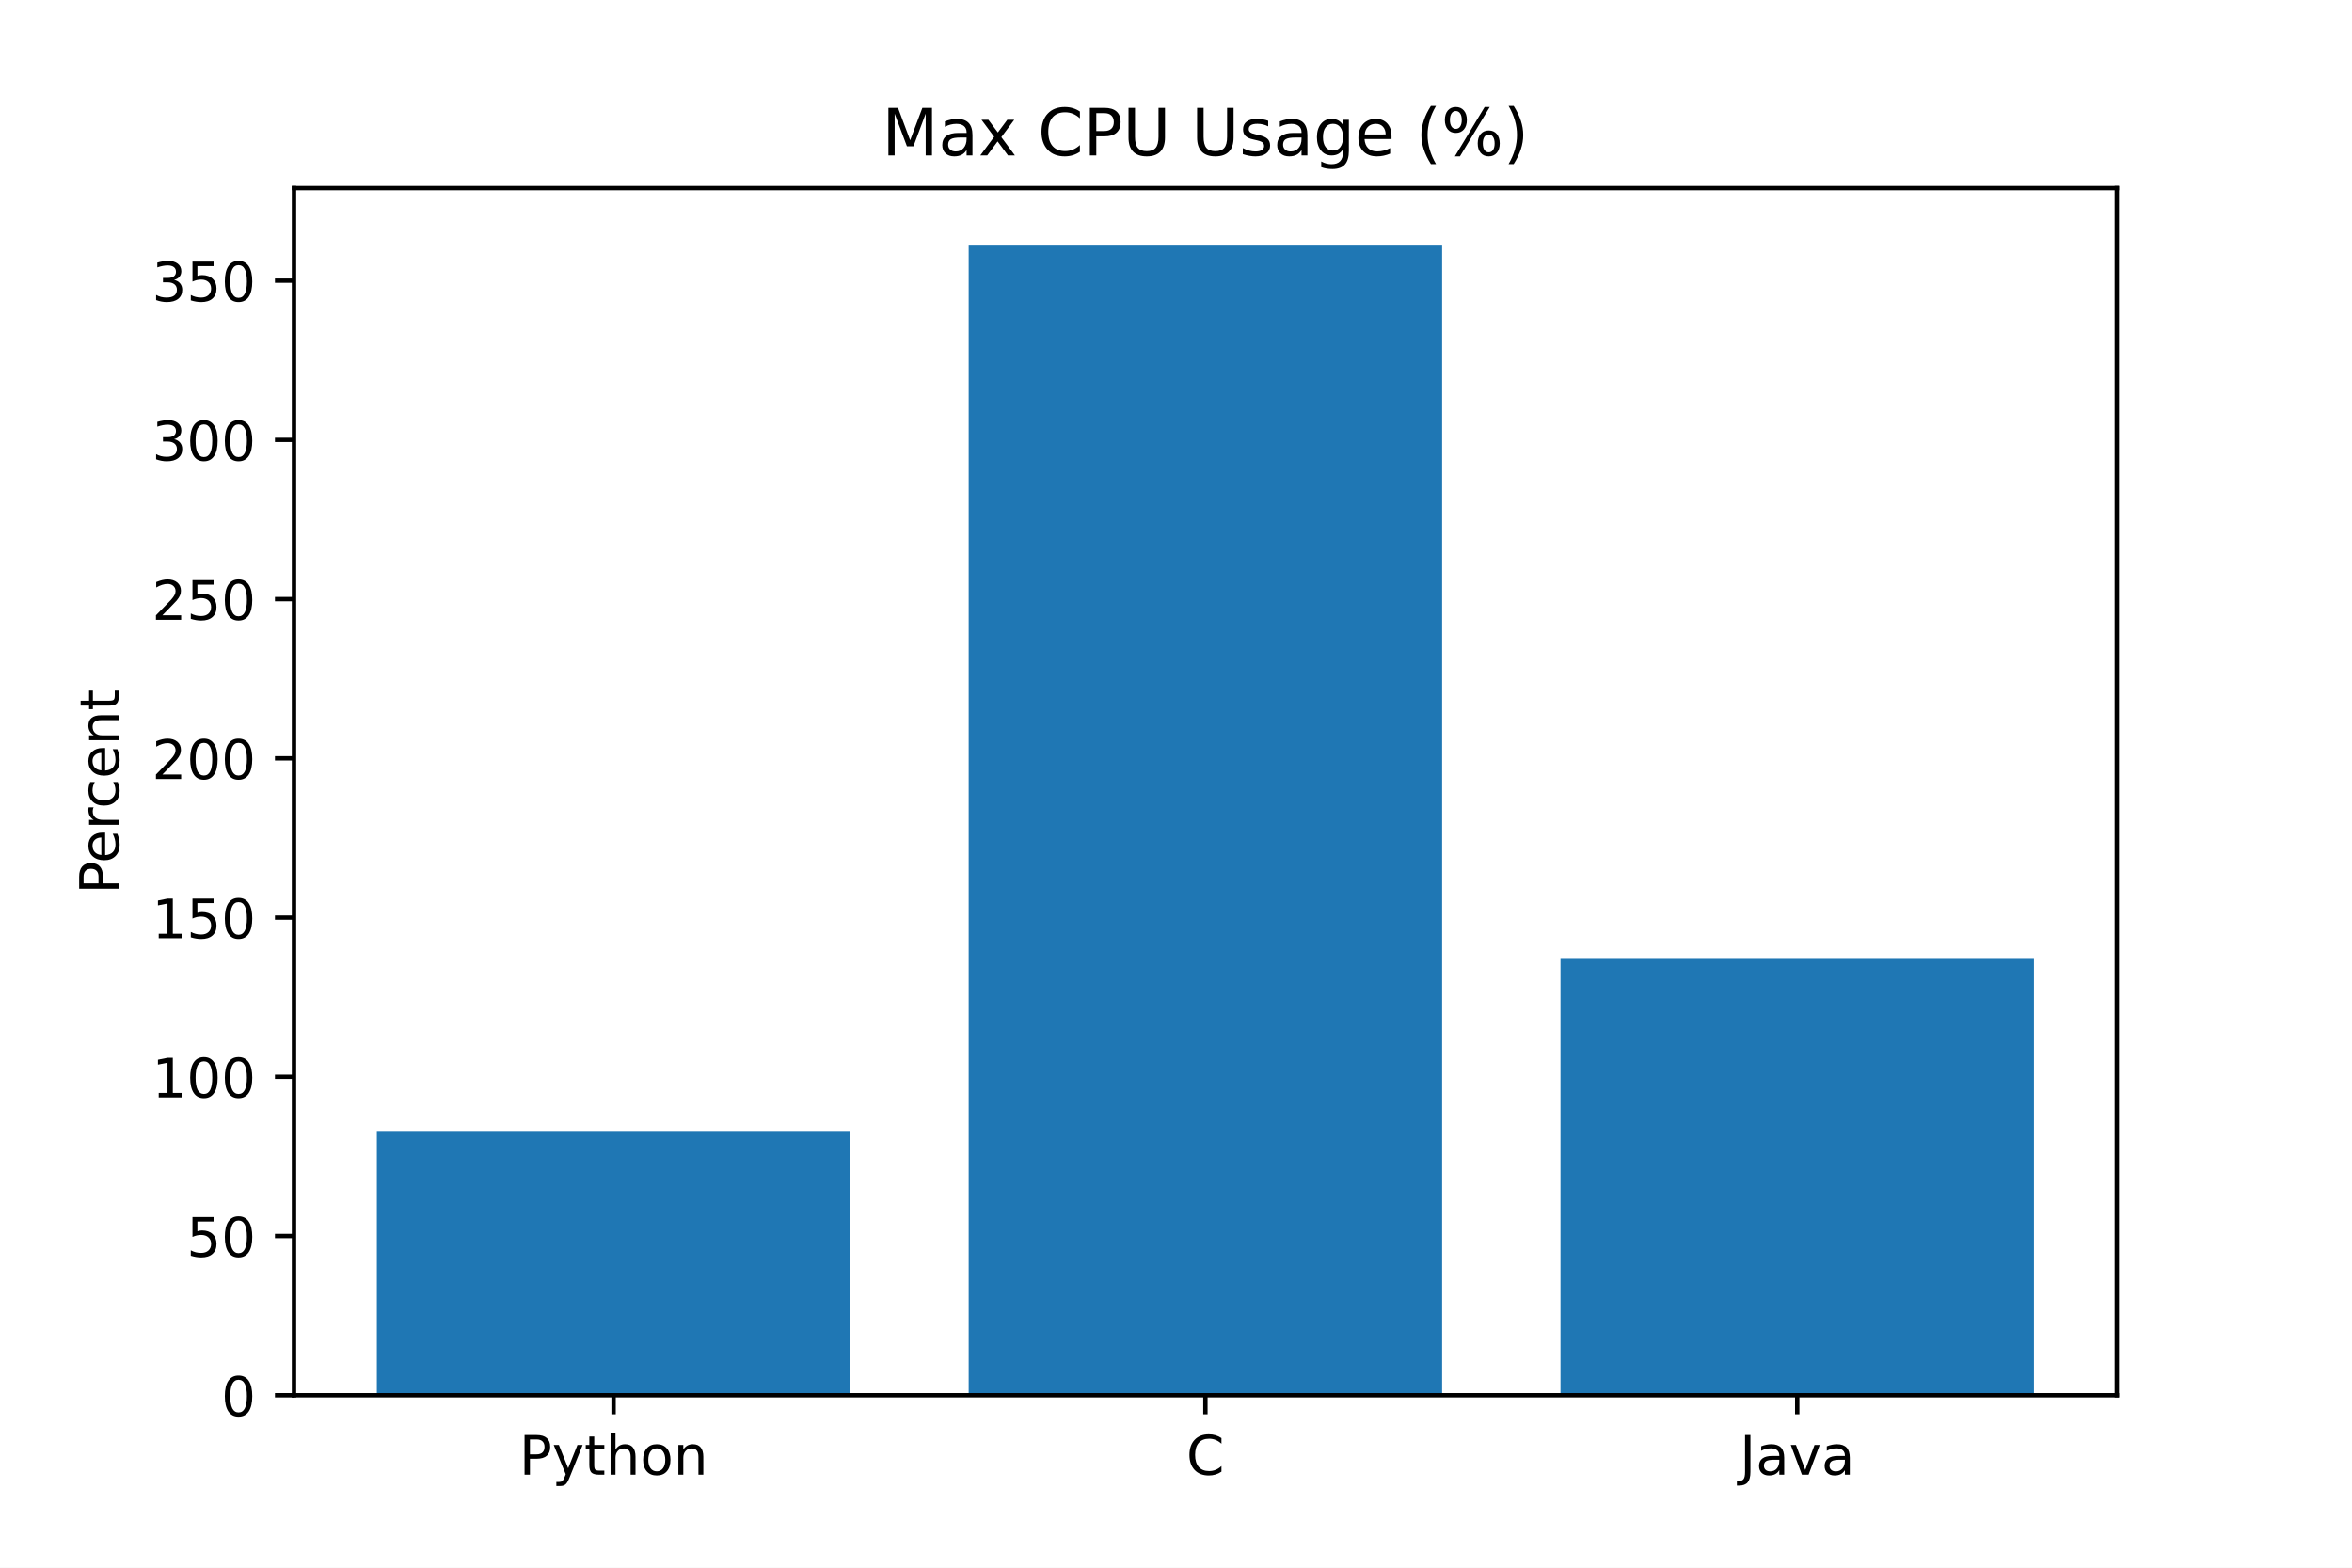
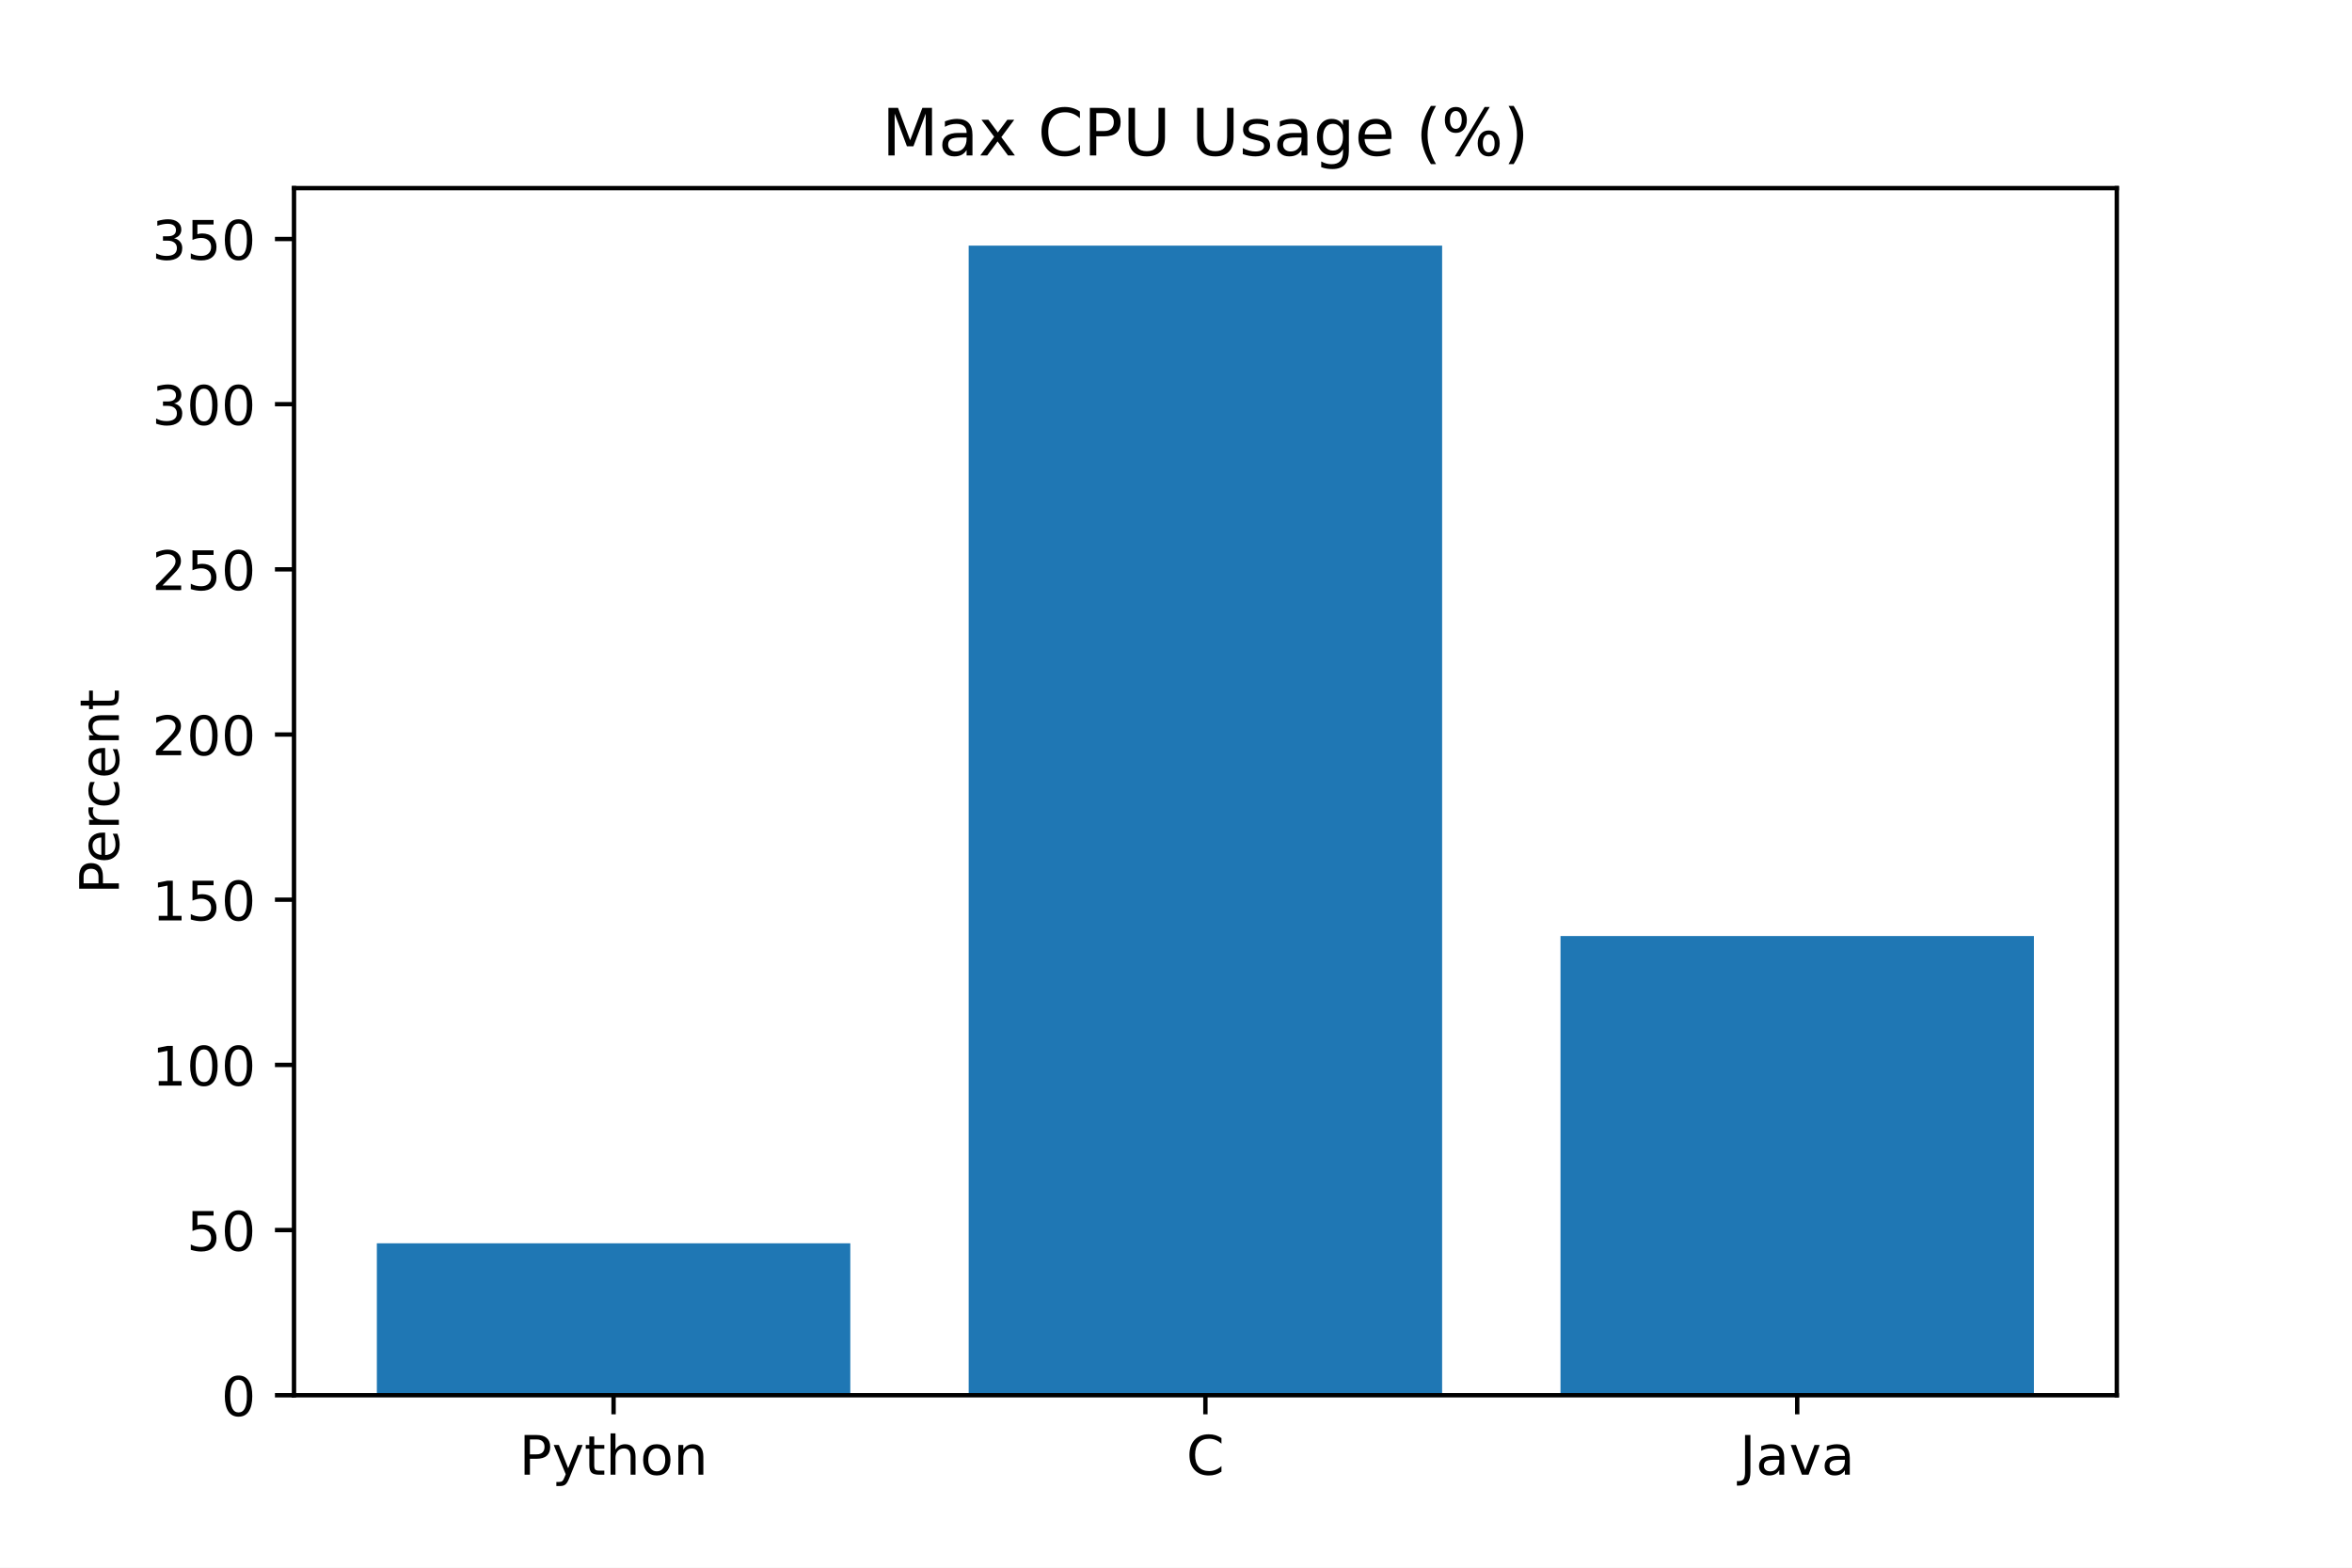
<svg xmlns="http://www.w3.org/2000/svg" xmlns:xlink="http://www.w3.org/1999/xlink" width="432pt" height="288pt" viewBox="0 0 432 288" version="1.1">
  <defs>
    <style type="text/css">*{stroke-linejoin: round; stroke-linecap: butt}</style>
  </defs>
  <g id="figure_1">
    <g id="patch_1">
      <path d="M 0 288  L 432 288  L 432 0  L 0 0  z " style="fill: #ffffff" />
    </g>
    <g id="axes_1">
      <g id="patch_2">
        <path d="M 54 256.32  L 388.8 256.32  L 388.8 34.56  L 54 34.56  z " style="fill: #ffffff" />
      </g>
      <g id="patch_3">
-         <path d="M 69.218 256.32  L 156.179 256.32  L 156.179 207.762  L 69.218 207.762  z " clip-path="url(#pfbd71c1509)" style="fill: #1f77b4" />
+         <path d="M 69.218 256.32  L 156.179 256.32  L 156.179 228.403  L 69.218 228.403  z " clip-path="url(#pf88a0927f3)" style="fill: #1f77b4" />
      </g>
      <g id="patch_4">
-         <path d="M 177.919 256.32  L 264.881 256.32  L 264.881 45.12  L 177.919 45.12  z " clip-path="url(#pfbd71c1509)" style="fill: #1f77b4" />
+         <path d="M 177.919 256.32  L 264.881 256.32  L 264.881 45.12  L 177.919 45.12  z " clip-path="url(#pf88a0927f3)" style="fill: #1f77b4" />
      </g>
      <g id="patch_5">
-         <path d="M 286.621 256.32  L 373.582 256.32  L 373.582 176.169  L 286.621 176.169  z " clip-path="url(#pfbd71c1509)" style="fill: #1f77b4" />
+         <path d="M 286.621 256.32  L 373.582 256.32  L 373.582 171.961  L 286.621 171.961  z " clip-path="url(#pf88a0927f3)" style="fill: #1f77b4" />
      </g>
      <g id="matplotlib.axis_1">
        <g id="xtick_1">
          <g id="line2d_1">
            <defs>
-               <path id="m509974b17c" d="M 0 0  L 0 3.5  " style="stroke: #000000; stroke-width: 0.8" />
+               <path id="mb834864e43" d="M 0 0  L 0 3.5  " style="stroke: #000000; stroke-width: 0.8" />
            </defs>
            <g>
-               <use xlink:href="#m509974b17c" x="112.699" y="256.32" style="stroke: #000000; stroke-width: 0.8" />
+               <use xlink:href="#mb834864e43" x="112.699" y="256.32" style="stroke: #000000; stroke-width: 0.8" />
            </g>
          </g>
          <g id="text_1">
            <g transform="translate(95.36745 270.9184) scale(0.1 -0.1)">
              <defs>
                <path id="DejaVuSans-50" d="M 1259 4147  L 1259 2394  L 2053 2394  Q 2494 2394 2734 2622  Q 2975 2850 2975 3272  Q 2975 3691 2734 3919  Q 2494 4147 2053 4147  L 1259 4147  z M 628 4666  L 2053 4666  Q 2838 4666 3239 4311  Q 3641 3956 3641 3272  Q 3641 2581 3239 2228  Q 2838 1875 2053 1875  L 1259 1875  L 1259 0  L 628 0  L 628 4666  z " transform="scale(0.015625)" />
                <path id="DejaVuSans-79" d="M 2059 -325  Q 1816 -950 1584 -1140  Q 1353 -1331 966 -1331  L 506 -1331  L 506 -850  L 844 -850  Q 1081 -850 1212 -737  Q 1344 -625 1503 -206  L 1606 56  L 191 3500  L 800 3500  L 1894 763  L 2988 3500  L 3597 3500  L 2059 -325  z " transform="scale(0.015625)" />
                <path id="DejaVuSans-74" d="M 1172 4494  L 1172 3500  L 2356 3500  L 2356 3053  L 1172 3053  L 1172 1153  Q 1172 725 1289 603  Q 1406 481 1766 481  L 2356 481  L 2356 0  L 1766 0  Q 1100 0 847 248  Q 594 497 594 1153  L 594 3053  L 172 3053  L 172 3500  L 594 3500  L 594 4494  L 1172 4494  z " transform="scale(0.015625)" />
                <path id="DejaVuSans-68" d="M 3513 2113  L 3513 0  L 2938 0  L 2938 2094  Q 2938 2591 2744 2837  Q 2550 3084 2163 3084  Q 1697 3084 1428 2787  Q 1159 2491 1159 1978  L 1159 0  L 581 0  L 581 4863  L 1159 4863  L 1159 2956  Q 1366 3272 1645 3428  Q 1925 3584 2291 3584  Q 2894 3584 3203 3211  Q 3513 2838 3513 2113  z " transform="scale(0.015625)" />
                <path id="DejaVuSans-6f" d="M 1959 3097  Q 1497 3097 1228 2736  Q 959 2375 959 1747  Q 959 1119 1226 758  Q 1494 397 1959 397  Q 2419 397 2687 759  Q 2956 1122 2956 1747  Q 2956 2369 2687 2733  Q 2419 3097 1959 3097  z M 1959 3584  Q 2709 3584 3137 3096  Q 3566 2609 3566 1747  Q 3566 888 3137 398  Q 2709 -91 1959 -91  Q 1206 -91 779 398  Q 353 888 353 1747  Q 353 2609 779 3096  Q 1206 3584 1959 3584  z " transform="scale(0.015625)" />
                <path id="DejaVuSans-6e" d="M 3513 2113  L 3513 0  L 2938 0  L 2938 2094  Q 2938 2591 2744 2837  Q 2550 3084 2163 3084  Q 1697 3084 1428 2787  Q 1159 2491 1159 1978  L 1159 0  L 581 0  L 581 3500  L 1159 3500  L 1159 2956  Q 1366 3272 1645 3428  Q 1925 3584 2291 3584  Q 2894 3584 3203 3211  Q 3513 2838 3513 2113  z " transform="scale(0.015625)" />
              </defs>
              <use xlink:href="#DejaVuSans-50" />
              <use xlink:href="#DejaVuSans-79" transform="translate(60.30273 0)" />
              <use xlink:href="#DejaVuSans-74" transform="translate(119.4824 0)" />
              <use xlink:href="#DejaVuSans-68" transform="translate(158.6914 0)" />
              <use xlink:href="#DejaVuSans-6f" transform="translate(222.0703 0)" />
              <use xlink:href="#DejaVuSans-6e" transform="translate(283.252 0)" />
            </g>
          </g>
        </g>
        <g id="xtick_2">
          <g id="line2d_2">
            <g>
-               <use xlink:href="#m509974b17c" x="221.4" y="256.32" style="stroke: #000000; stroke-width: 0.8" />
+               <use xlink:href="#mb834864e43" x="221.4" y="256.32" style="stroke: #000000; stroke-width: 0.8" />
            </g>
          </g>
          <g id="text_2">
            <g transform="translate(217.9086 270.9184) scale(0.1 -0.1)">
              <defs>
                <path id="DejaVuSans-43" d="M 4122 4306  L 4122 3641  Q 3803 3938 3442 4084  Q 3081 4231 2675 4231  Q 1875 4231 1450 3742  Q 1025 3253 1025 2328  Q 1025 1406 1450 917  Q 1875 428 2675 428  Q 3081 428 3442 575  Q 3803 722 4122 1019  L 4122 359  Q 3791 134 3420 21  Q 3050 -91 2638 -91  Q 1578 -91 968 557  Q 359 1206 359 2328  Q 359 3453 968 4101  Q 1578 4750 2638 4750  Q 3056 4750 3426 4639  Q 3797 4528 4122 4306  z " transform="scale(0.015625)" />
              </defs>
              <use xlink:href="#DejaVuSans-43" />
            </g>
          </g>
        </g>
        <g id="xtick_3">
          <g id="line2d_3">
            <g>
-               <use xlink:href="#m509974b17c" x="330.101" y="256.32" style="stroke: #000000; stroke-width: 0.8" />
+               <use xlink:href="#mb834864e43" x="330.101" y="256.32" style="stroke: #000000; stroke-width: 0.8" />
            </g>
          </g>
          <g id="text_3">
            <g transform="translate(319.5388 270.9184) scale(0.1 -0.1)">
              <defs>
                <path id="DejaVuSans-4a" d="M 628 4666  L 1259 4666  L 1259 325  Q 1259 -519 939 -900  Q 619 -1281 -91 -1281  L -331 -1281  L -331 -750  L -134 -750  Q 284 -750 456 -515  Q 628 -281 628 325  L 628 4666  z " transform="scale(0.015625)" />
                <path id="DejaVuSans-61" d="M 2194 1759  Q 1497 1759 1228 1600  Q 959 1441 959 1056  Q 959 750 1161 570  Q 1363 391 1709 391  Q 2188 391 2477 730  Q 2766 1069 2766 1631  L 2766 1759  L 2194 1759  z M 3341 1997  L 3341 0  L 2766 0  L 2766 531  Q 2569 213 2275 61  Q 1981 -91 1556 -91  Q 1019 -91 701 211  Q 384 513 384 1019  Q 384 1609 779 1909  Q 1175 2209 1959 2209  L 2766 2209  L 2766 2266  Q 2766 2663 2505 2880  Q 2244 3097 1772 3097  Q 1472 3097 1187 3025  Q 903 2953 641 2809  L 641 3341  Q 956 3463 1253 3523  Q 1550 3584 1831 3584  Q 2591 3584 2966 3190  Q 3341 2797 3341 1997  z " transform="scale(0.015625)" />
                <path id="DejaVuSans-76" d="M 191 3500  L 800 3500  L 1894 563  L 2988 3500  L 3597 3500  L 2284 0  L 1503 0  L 191 3500  z " transform="scale(0.015625)" />
              </defs>
              <use xlink:href="#DejaVuSans-4a" />
              <use xlink:href="#DejaVuSans-61" transform="translate(29.49219 0)" />
              <use xlink:href="#DejaVuSans-76" transform="translate(90.77148 0)" />
              <use xlink:href="#DejaVuSans-61" transform="translate(149.9512 0)" />
            </g>
          </g>
        </g>
      </g>
      <g id="matplotlib.axis_2">
        <g id="ytick_1">
          <g id="line2d_4">
            <defs>
-               <path id="me996315073" d="M 0 0  L -3.5 0  " style="stroke: #000000; stroke-width: 0.8" />
+               <path id="md4d1620477" d="M 0 0  L -3.5 0  " style="stroke: #000000; stroke-width: 0.8" />
            </defs>
            <g>
-               <use xlink:href="#me996315073" x="54" y="256.32" style="stroke: #000000; stroke-width: 0.8" />
+               <use xlink:href="#md4d1620477" x="54" y="256.32" style="stroke: #000000; stroke-width: 0.8" />
            </g>
          </g>
          <g id="text_4">
            <g transform="translate(40.6375 260.1192) scale(0.1 -0.1)">
              <defs>
                <path id="DejaVuSans-30" d="M 2034 4250  Q 1547 4250 1301 3770  Q 1056 3291 1056 2328  Q 1056 1369 1301 889  Q 1547 409 2034 409  Q 2525 409 2770 889  Q 3016 1369 3016 2328  Q 3016 3291 2770 3770  Q 2525 4250 2034 4250  z M 2034 4750  Q 2819 4750 3233 4129  Q 3647 3509 3647 2328  Q 3647 1150 3233 529  Q 2819 -91 2034 -91  Q 1250 -91 836 529  Q 422 1150 422 2328  Q 422 3509 836 4129  Q 1250 4750 2034 4750  z " transform="scale(0.015625)" />
              </defs>
              <use xlink:href="#DejaVuSans-30" />
            </g>
          </g>
        </g>
        <g id="ytick_2">
          <g id="line2d_5">
            <g>
-               <use xlink:href="#me996315073" x="54" y="227.068" style="stroke: #000000; stroke-width: 0.8" />
+               <use xlink:href="#md4d1620477" x="54" y="225.975" style="stroke: #000000; stroke-width: 0.8" />
            </g>
          </g>
          <g id="text_5">
-             <g transform="translate(34.275 230.8671) scale(0.1 -0.1)">
+             <g transform="translate(34.275 229.7744) scale(0.1 -0.1)">
              <defs>
                <path id="DejaVuSans-35" d="M 691 4666  L 3169 4666  L 3169 4134  L 1269 4134  L 1269 2991  Q 1406 3038 1543 3061  Q 1681 3084 1819 3084  Q 2600 3084 3056 2656  Q 3513 2228 3513 1497  Q 3513 744 3044 326  Q 2575 -91 1722 -91  Q 1428 -91 1123 -41  Q 819 9 494 109  L 494 744  Q 775 591 1075 516  Q 1375 441 1709 441  Q 2250 441 2565 725  Q 2881 1009 2881 1497  Q 2881 1984 2565 2268  Q 2250 2553 1709 2553  Q 1456 2553 1204 2497  Q 953 2441 691 2322  L 691 4666  z " transform="scale(0.015625)" />
              </defs>
              <use xlink:href="#DejaVuSans-35" />
              <use xlink:href="#DejaVuSans-30" transform="translate(63.62305 0)" />
            </g>
          </g>
        </g>
        <g id="ytick_3">
          <g id="line2d_6">
            <g>
-               <use xlink:href="#me996315073" x="54" y="197.816" style="stroke: #000000; stroke-width: 0.8" />
+               <use xlink:href="#md4d1620477" x="54" y="195.63" style="stroke: #000000; stroke-width: 0.8" />
            </g>
          </g>
          <g id="text_6">
-             <g transform="translate(27.9125 201.6151) scale(0.1 -0.1)">
+             <g transform="translate(27.9125 199.4296) scale(0.1 -0.1)">
              <defs>
                <path id="DejaVuSans-31" d="M 794 531  L 1825 531  L 1825 4091  L 703 3866  L 703 4441  L 1819 4666  L 2450 4666  L 2450 531  L 3481 531  L 3481 0  L 794 0  L 794 531  z " transform="scale(0.015625)" />
              </defs>
              <use xlink:href="#DejaVuSans-31" />
              <use xlink:href="#DejaVuSans-30" transform="translate(63.62305 0)" />
              <use xlink:href="#DejaVuSans-30" transform="translate(127.2461 0)" />
            </g>
          </g>
        </g>
        <g id="ytick_4">
          <g id="line2d_7">
            <g>
-               <use xlink:href="#me996315073" x="54" y="168.564" style="stroke: #000000; stroke-width: 0.8" />
+               <use xlink:href="#md4d1620477" x="54" y="165.286" style="stroke: #000000; stroke-width: 0.8" />
            </g>
          </g>
          <g id="text_7">
-             <g transform="translate(27.9125 172.363) scale(0.1 -0.1)">
+             <g transform="translate(27.9125 169.0847) scale(0.1 -0.1)">
              <use xlink:href="#DejaVuSans-31" />
              <use xlink:href="#DejaVuSans-35" transform="translate(63.62305 0)" />
              <use xlink:href="#DejaVuSans-30" transform="translate(127.2461 0)" />
            </g>
          </g>
        </g>
        <g id="ytick_5">
          <g id="line2d_8">
            <g>
-               <use xlink:href="#me996315073" x="54" y="139.312" style="stroke: #000000; stroke-width: 0.8" />
+               <use xlink:href="#md4d1620477" x="54" y="134.941" style="stroke: #000000; stroke-width: 0.8" />
            </g>
          </g>
          <g id="text_8">
-             <g transform="translate(27.9125 143.1109) scale(0.1 -0.1)">
+             <g transform="translate(27.9125 138.7399) scale(0.1 -0.1)">
              <defs>
                <path id="DejaVuSans-32" d="M 1228 531  L 3431 531  L 3431 0  L 469 0  L 469 531  Q 828 903 1448 1529  Q 2069 2156 2228 2338  Q 2531 2678 2651 2914  Q 2772 3150 2772 3378  Q 2772 3750 2511 3984  Q 2250 4219 1831 4219  Q 1534 4219 1204 4116  Q 875 4013 500 3803  L 500 4441  Q 881 4594 1212 4672  Q 1544 4750 1819 4750  Q 2544 4750 2975 4387  Q 3406 4025 3406 3419  Q 3406 3131 3298 2873  Q 3191 2616 2906 2266  Q 2828 2175 2409 1742  Q 1991 1309 1228 531  z " transform="scale(0.015625)" />
              </defs>
              <use xlink:href="#DejaVuSans-32" />
              <use xlink:href="#DejaVuSans-30" transform="translate(63.62305 0)" />
              <use xlink:href="#DejaVuSans-30" transform="translate(127.2461 0)" />
            </g>
          </g>
        </g>
        <g id="ytick_6">
          <g id="line2d_9">
            <g>
-               <use xlink:href="#me996315073" x="54" y="110.06" style="stroke: #000000; stroke-width: 0.8" />
+               <use xlink:href="#md4d1620477" x="54" y="104.596" style="stroke: #000000; stroke-width: 0.8" />
            </g>
          </g>
          <g id="text_9">
-             <g transform="translate(27.9125 113.8588) scale(0.1 -0.1)">
+             <g transform="translate(27.9125 108.3951) scale(0.1 -0.1)">
              <use xlink:href="#DejaVuSans-32" />
              <use xlink:href="#DejaVuSans-35" transform="translate(63.62305 0)" />
              <use xlink:href="#DejaVuSans-30" transform="translate(127.2461 0)" />
            </g>
          </g>
        </g>
        <g id="ytick_7">
          <g id="line2d_10">
            <g>
-               <use xlink:href="#me996315073" x="54" y="80.808" style="stroke: #000000; stroke-width: 0.8" />
+               <use xlink:href="#md4d1620477" x="54" y="74.251" style="stroke: #000000; stroke-width: 0.8" />
            </g>
          </g>
          <g id="text_10">
-             <g transform="translate(27.9125 84.60675) scale(0.1 -0.1)">
+             <g transform="translate(27.9125 78.05025) scale(0.1 -0.1)">
              <defs>
                <path id="DejaVuSans-33" d="M 2597 2516  Q 3050 2419 3304 2112  Q 3559 1806 3559 1356  Q 3559 666 3084 287  Q 2609 -91 1734 -91  Q 1441 -91 1130 -33  Q 819 25 488 141  L 488 750  Q 750 597 1062 519  Q 1375 441 1716 441  Q 2309 441 2620 675  Q 2931 909 2931 1356  Q 2931 1769 2642 2001  Q 2353 2234 1838 2234  L 1294 2234  L 1294 2753  L 1863 2753  Q 2328 2753 2575 2939  Q 2822 3125 2822 3475  Q 2822 3834 2567 4026  Q 2313 4219 1838 4219  Q 1578 4219 1281 4162  Q 984 4106 628 3988  L 628 4550  Q 988 4650 1302 4700  Q 1616 4750 1894 4750  Q 2613 4750 3031 4423  Q 3450 4097 3450 3541  Q 3450 3153 3228 2886  Q 3006 2619 2597 2516  z " transform="scale(0.015625)" />
              </defs>
              <use xlink:href="#DejaVuSans-33" />
              <use xlink:href="#DejaVuSans-30" transform="translate(63.62305 0)" />
              <use xlink:href="#DejaVuSans-30" transform="translate(127.2461 0)" />
            </g>
          </g>
        </g>
        <g id="ytick_8">
          <g id="line2d_11">
            <g>
-               <use xlink:href="#me996315073" x="54" y="51.555" style="stroke: #000000; stroke-width: 0.8" />
+               <use xlink:href="#md4d1620477" x="54" y="43.906" style="stroke: #000000; stroke-width: 0.8" />
            </g>
          </g>
          <g id="text_11">
-             <g transform="translate(27.9125 55.35468) scale(0.1 -0.1)">
+             <g transform="translate(27.9125 47.70543) scale(0.1 -0.1)">
              <use xlink:href="#DejaVuSans-33" />
              <use xlink:href="#DejaVuSans-35" transform="translate(63.62305 0)" />
              <use xlink:href="#DejaVuSans-30" transform="translate(127.2461 0)" />
            </g>
          </g>
        </g>
        <g id="text_12">
          <g transform="translate(21.83281 164.2478) rotate(-90) scale(0.1 -0.1)">
            <defs>
              <path id="DejaVuSans-65" d="M 3597 1894  L 3597 1613  L 953 1613  Q 991 1019 1311 708  Q 1631 397 2203 397  Q 2534 397 2845 478  Q 3156 559 3463 722  L 3463 178  Q 3153 47 2828 -22  Q 2503 -91 2169 -91  Q 1331 -91 842 396  Q 353 884 353 1716  Q 353 2575 817 3079  Q 1281 3584 2069 3584  Q 2775 3584 3186 3129  Q 3597 2675 3597 1894  z M 3022 2063  Q 3016 2534 2758 2815  Q 2500 3097 2075 3097  Q 1594 3097 1305 2825  Q 1016 2553 972 2059  L 3022 2063  z " transform="scale(0.015625)" />
              <path id="DejaVuSans-72" d="M 2631 2963  Q 2534 3019 2420 3045  Q 2306 3072 2169 3072  Q 1681 3072 1420 2755  Q 1159 2438 1159 1844  L 1159 0  L 581 0  L 581 3500  L 1159 3500  L 1159 2956  Q 1341 3275 1631 3429  Q 1922 3584 2338 3584  Q 2397 3584 2469 3576  Q 2541 3569 2628 3553  L 2631 2963  z " transform="scale(0.015625)" />
              <path id="DejaVuSans-63" d="M 3122 3366  L 3122 2828  Q 2878 2963 2633 3030  Q 2388 3097 2138 3097  Q 1578 3097 1268 2742  Q 959 2388 959 1747  Q 959 1106 1268 751  Q 1578 397 2138 397  Q 2388 397 2633 464  Q 2878 531 3122 666  L 3122 134  Q 2881 22 2623 -34  Q 2366 -91 2075 -91  Q 1284 -91 818 406  Q 353 903 353 1747  Q 353 2603 823 3093  Q 1294 3584 2113 3584  Q 2378 3584 2631 3529  Q 2884 3475 3122 3366  z " transform="scale(0.015625)" />
            </defs>
            <use xlink:href="#DejaVuSans-50" />
            <use xlink:href="#DejaVuSans-65" transform="translate(56.67773 0)" />
            <use xlink:href="#DejaVuSans-72" transform="translate(118.2012 0)" />
            <use xlink:href="#DejaVuSans-63" transform="translate(157.0645 0)" />
            <use xlink:href="#DejaVuSans-65" transform="translate(212.0449 0)" />
            <use xlink:href="#DejaVuSans-6e" transform="translate(273.5684 0)" />
            <use xlink:href="#DejaVuSans-74" transform="translate(336.9473 0)" />
          </g>
        </g>
      </g>
      <g id="patch_6">
        <path d="M 54 256.32  L 54 34.56  " style="fill: none; stroke: #000000; stroke-width: 0.8; stroke-linejoin: miter; stroke-linecap: square" />
      </g>
      <g id="patch_7">
        <path d="M 388.8 256.32  L 388.8 34.56  " style="fill: none; stroke: #000000; stroke-width: 0.8; stroke-linejoin: miter; stroke-linecap: square" />
      </g>
      <g id="patch_8">
        <path d="M 54 256.32  L 388.8 256.32  " style="fill: none; stroke: #000000; stroke-width: 0.8; stroke-linejoin: miter; stroke-linecap: square" />
      </g>
      <g id="patch_9">
        <path d="M 54 34.56  L 388.8 34.56  " style="fill: none; stroke: #000000; stroke-width: 0.8; stroke-linejoin: miter; stroke-linecap: square" />
      </g>
      <g id="text_13">
        <g transform="translate(161.9981 28.56) scale(0.12 -0.12)">
          <defs>
            <path id="DejaVuSans-4d" d="M 628 4666  L 1569 4666  L 2759 1491  L 3956 4666  L 4897 4666  L 4897 0  L 4281 0  L 4281 4097  L 3078 897  L 2444 897  L 1241 4097  L 1241 0  L 628 0  L 628 4666  z " transform="scale(0.015625)" />
            <path id="DejaVuSans-78" d="M 3513 3500  L 2247 1797  L 3578 0  L 2900 0  L 1881 1375  L 863 0  L 184 0  L 1544 1831  L 300 3500  L 978 3500  L 1906 2253  L 2834 3500  L 3513 3500  z " transform="scale(0.015625)" />
            <path id="DejaVuSans-20" transform="scale(0.015625)" />
            <path id="DejaVuSans-55" d="M 556 4666  L 1191 4666  L 1191 1831  Q 1191 1081 1462 751  Q 1734 422 2344 422  Q 2950 422 3222 751  Q 3494 1081 3494 1831  L 3494 4666  L 4128 4666  L 4128 1753  Q 4128 841 3676 375  Q 3225 -91 2344 -91  Q 1459 -91 1007 375  Q 556 841 556 1753  L 556 4666  z " transform="scale(0.015625)" />
            <path id="DejaVuSans-73" d="M 2834 3397  L 2834 2853  Q 2591 2978 2328 3040  Q 2066 3103 1784 3103  Q 1356 3103 1142 2972  Q 928 2841 928 2578  Q 928 2378 1081 2264  Q 1234 2150 1697 2047  L 1894 2003  Q 2506 1872 2764 1633  Q 3022 1394 3022 966  Q 3022 478 2636 193  Q 2250 -91 1575 -91  Q 1294 -91 989 -36  Q 684 19 347 128  L 347 722  Q 666 556 975 473  Q 1284 391 1588 391  Q 1994 391 2212 530  Q 2431 669 2431 922  Q 2431 1156 2273 1281  Q 2116 1406 1581 1522  L 1381 1569  Q 847 1681 609 1914  Q 372 2147 372 2553  Q 372 3047 722 3315  Q 1072 3584 1716 3584  Q 2034 3584 2315 3537  Q 2597 3491 2834 3397  z " transform="scale(0.015625)" />
            <path id="DejaVuSans-67" d="M 2906 1791  Q 2906 2416 2648 2759  Q 2391 3103 1925 3103  Q 1463 3103 1205 2759  Q 947 2416 947 1791  Q 947 1169 1205 825  Q 1463 481 1925 481  Q 2391 481 2648 825  Q 2906 1169 2906 1791  z M 3481 434  Q 3481 -459 3084 -895  Q 2688 -1331 1869 -1331  Q 1566 -1331 1297 -1286  Q 1028 -1241 775 -1147  L 775 -588  Q 1028 -725 1275 -790  Q 1522 -856 1778 -856  Q 2344 -856 2625 -561  Q 2906 -266 2906 331  L 2906 616  Q 2728 306 2450 153  Q 2172 0 1784 0  Q 1141 0 747 490  Q 353 981 353 1791  Q 353 2603 747 3093  Q 1141 3584 1784 3584  Q 2172 3584 2450 3431  Q 2728 3278 2906 2969  L 2906 3500  L 3481 3500  L 3481 434  z " transform="scale(0.015625)" />
            <path id="DejaVuSans-28" d="M 1984 4856  Q 1566 4138 1362 3434  Q 1159 2731 1159 2009  Q 1159 1288 1364 580  Q 1569 -128 1984 -844  L 1484 -844  Q 1016 -109 783 600  Q 550 1309 550 2009  Q 550 2706 781 3412  Q 1013 4119 1484 4856  L 1984 4856  z " transform="scale(0.015625)" />
            <path id="DejaVuSans-25" d="M 4653 2053  Q 4381 2053 4226 1822  Q 4072 1591 4072 1178  Q 4072 772 4226 539  Q 4381 306 4653 306  Q 4919 306 5073 539  Q 5228 772 5228 1178  Q 5228 1588 5073 1820  Q 4919 2053 4653 2053  z M 4653 2450  Q 5147 2450 5437 2106  Q 5728 1763 5728 1178  Q 5728 594 5436 251  Q 5144 -91 4653 -91  Q 4153 -91 3862 251  Q 3572 594 3572 1178  Q 3572 1766 3864 2108  Q 4156 2450 4653 2450  z M 1428 4353  Q 1159 4353 1004 4120  Q 850 3888 850 3481  Q 850 3069 1003 2837  Q 1156 2606 1428 2606  Q 1700 2606 1854 2837  Q 2009 3069 2009 3481  Q 2009 3884 1853 4118  Q 1697 4353 1428 4353  z M 4250 4750  L 4750 4750  L 1831 -91  L 1331 -91  L 4250 4750  z M 1428 4750  Q 1922 4750 2215 4408  Q 2509 4066 2509 3481  Q 2509 2891 2217 2550  Q 1925 2209 1428 2209  Q 931 2209 642 2551  Q 353 2894 353 3481  Q 353 4063 643 4406  Q 934 4750 1428 4750  z " transform="scale(0.015625)" />
            <path id="DejaVuSans-29" d="M 513 4856  L 1013 4856  Q 1481 4119 1714 3412  Q 1947 2706 1947 2009  Q 1947 1309 1714 600  Q 1481 -109 1013 -844  L 513 -844  Q 928 -128 1133 580  Q 1338 1288 1338 2009  Q 1338 2731 1133 3434  Q 928 4138 513 4856  z " transform="scale(0.015625)" />
          </defs>
          <use xlink:href="#DejaVuSans-4d" />
          <use xlink:href="#DejaVuSans-61" transform="translate(86.2793 0)" />
          <use xlink:href="#DejaVuSans-78" transform="translate(147.5586 0)" />
          <use xlink:href="#DejaVuSans-20" transform="translate(206.7383 0)" />
          <use xlink:href="#DejaVuSans-43" transform="translate(238.5254 0)" />
          <use xlink:href="#DejaVuSans-50" transform="translate(308.3496 0)" />
          <use xlink:href="#DejaVuSans-55" transform="translate(368.6523 0)" />
          <use xlink:href="#DejaVuSans-20" transform="translate(441.8457 0)" />
          <use xlink:href="#DejaVuSans-55" transform="translate(473.6328 0)" />
          <use xlink:href="#DejaVuSans-73" transform="translate(546.8262 0)" />
          <use xlink:href="#DejaVuSans-61" transform="translate(598.9258 0)" />
          <use xlink:href="#DejaVuSans-67" transform="translate(660.2051 0)" />
          <use xlink:href="#DejaVuSans-65" transform="translate(723.6816 0)" />
          <use xlink:href="#DejaVuSans-20" transform="translate(785.2051 0)" />
          <use xlink:href="#DejaVuSans-28" transform="translate(816.9922 0)" />
          <use xlink:href="#DejaVuSans-25" transform="translate(856.0059 0)" />
          <use xlink:href="#DejaVuSans-29" transform="translate(951.0254 0)" />
        </g>
      </g>
    </g>
  </g>
  <defs>
-     <clipPath id="pfbd71c1509">
+     <clipPath id="pf88a0927f3">
      <rect x="54" y="34.56" width="334.8" height="221.76" />
    </clipPath>
  </defs>
</svg>
